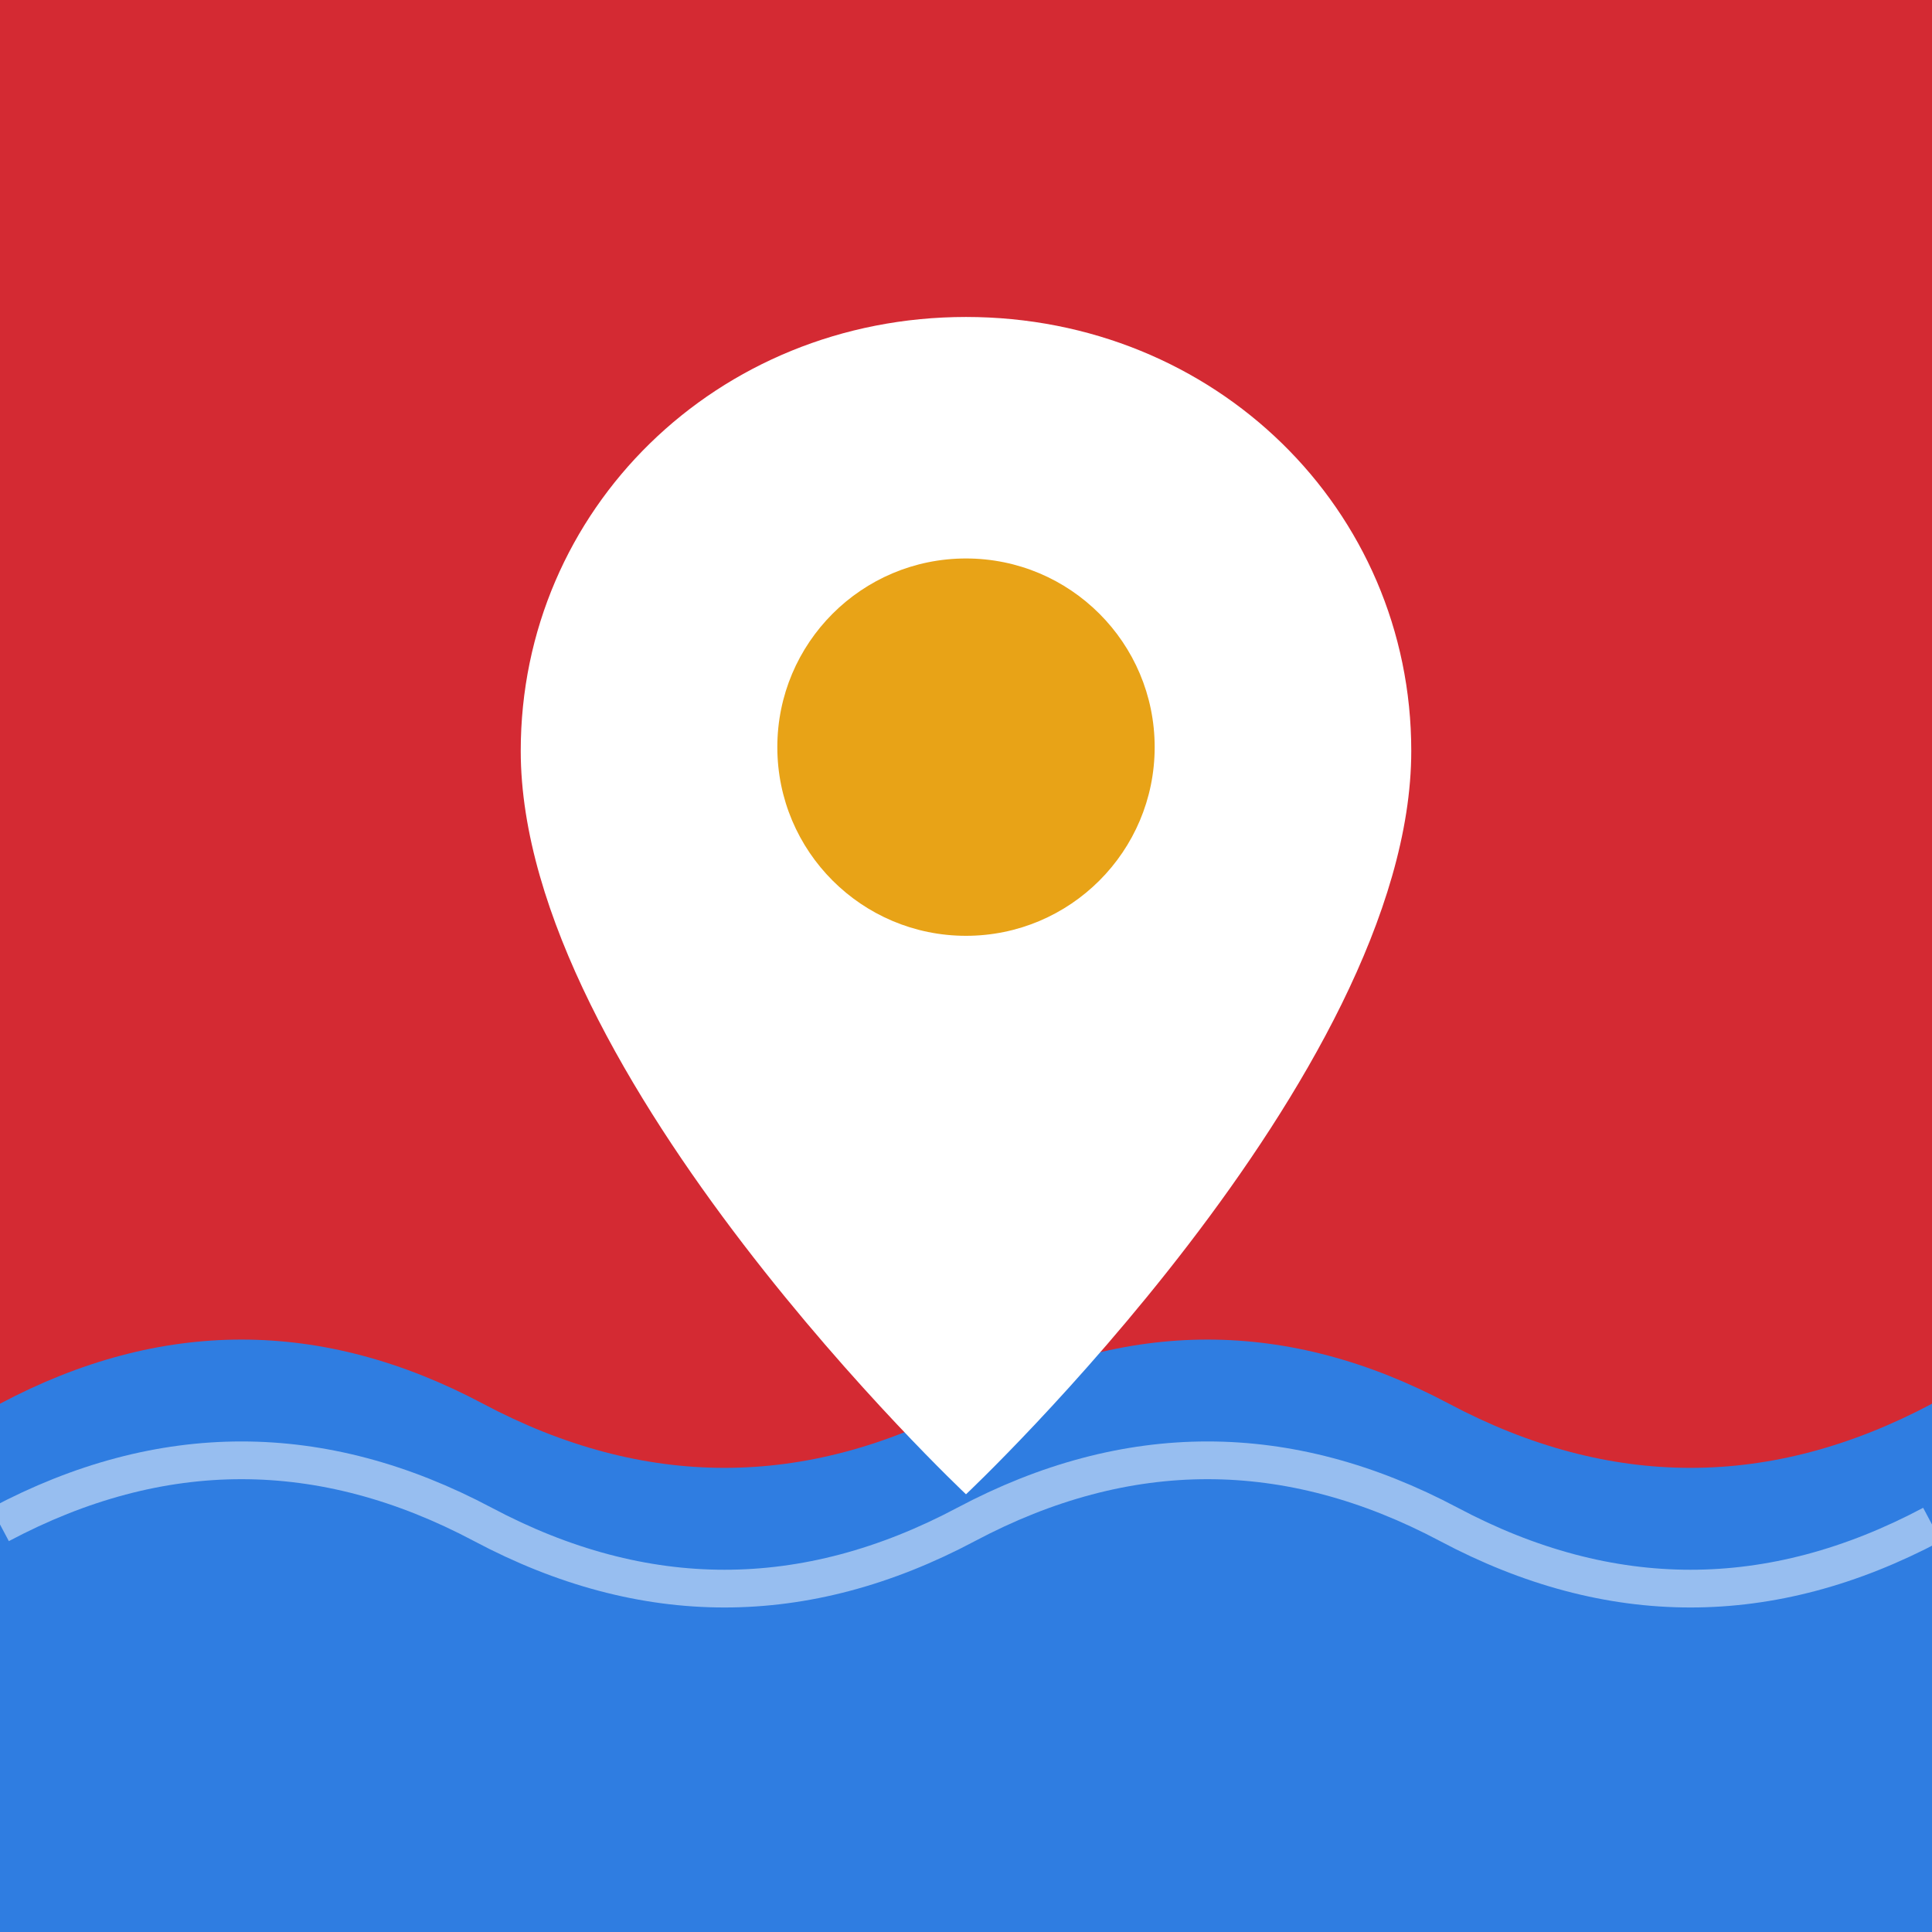
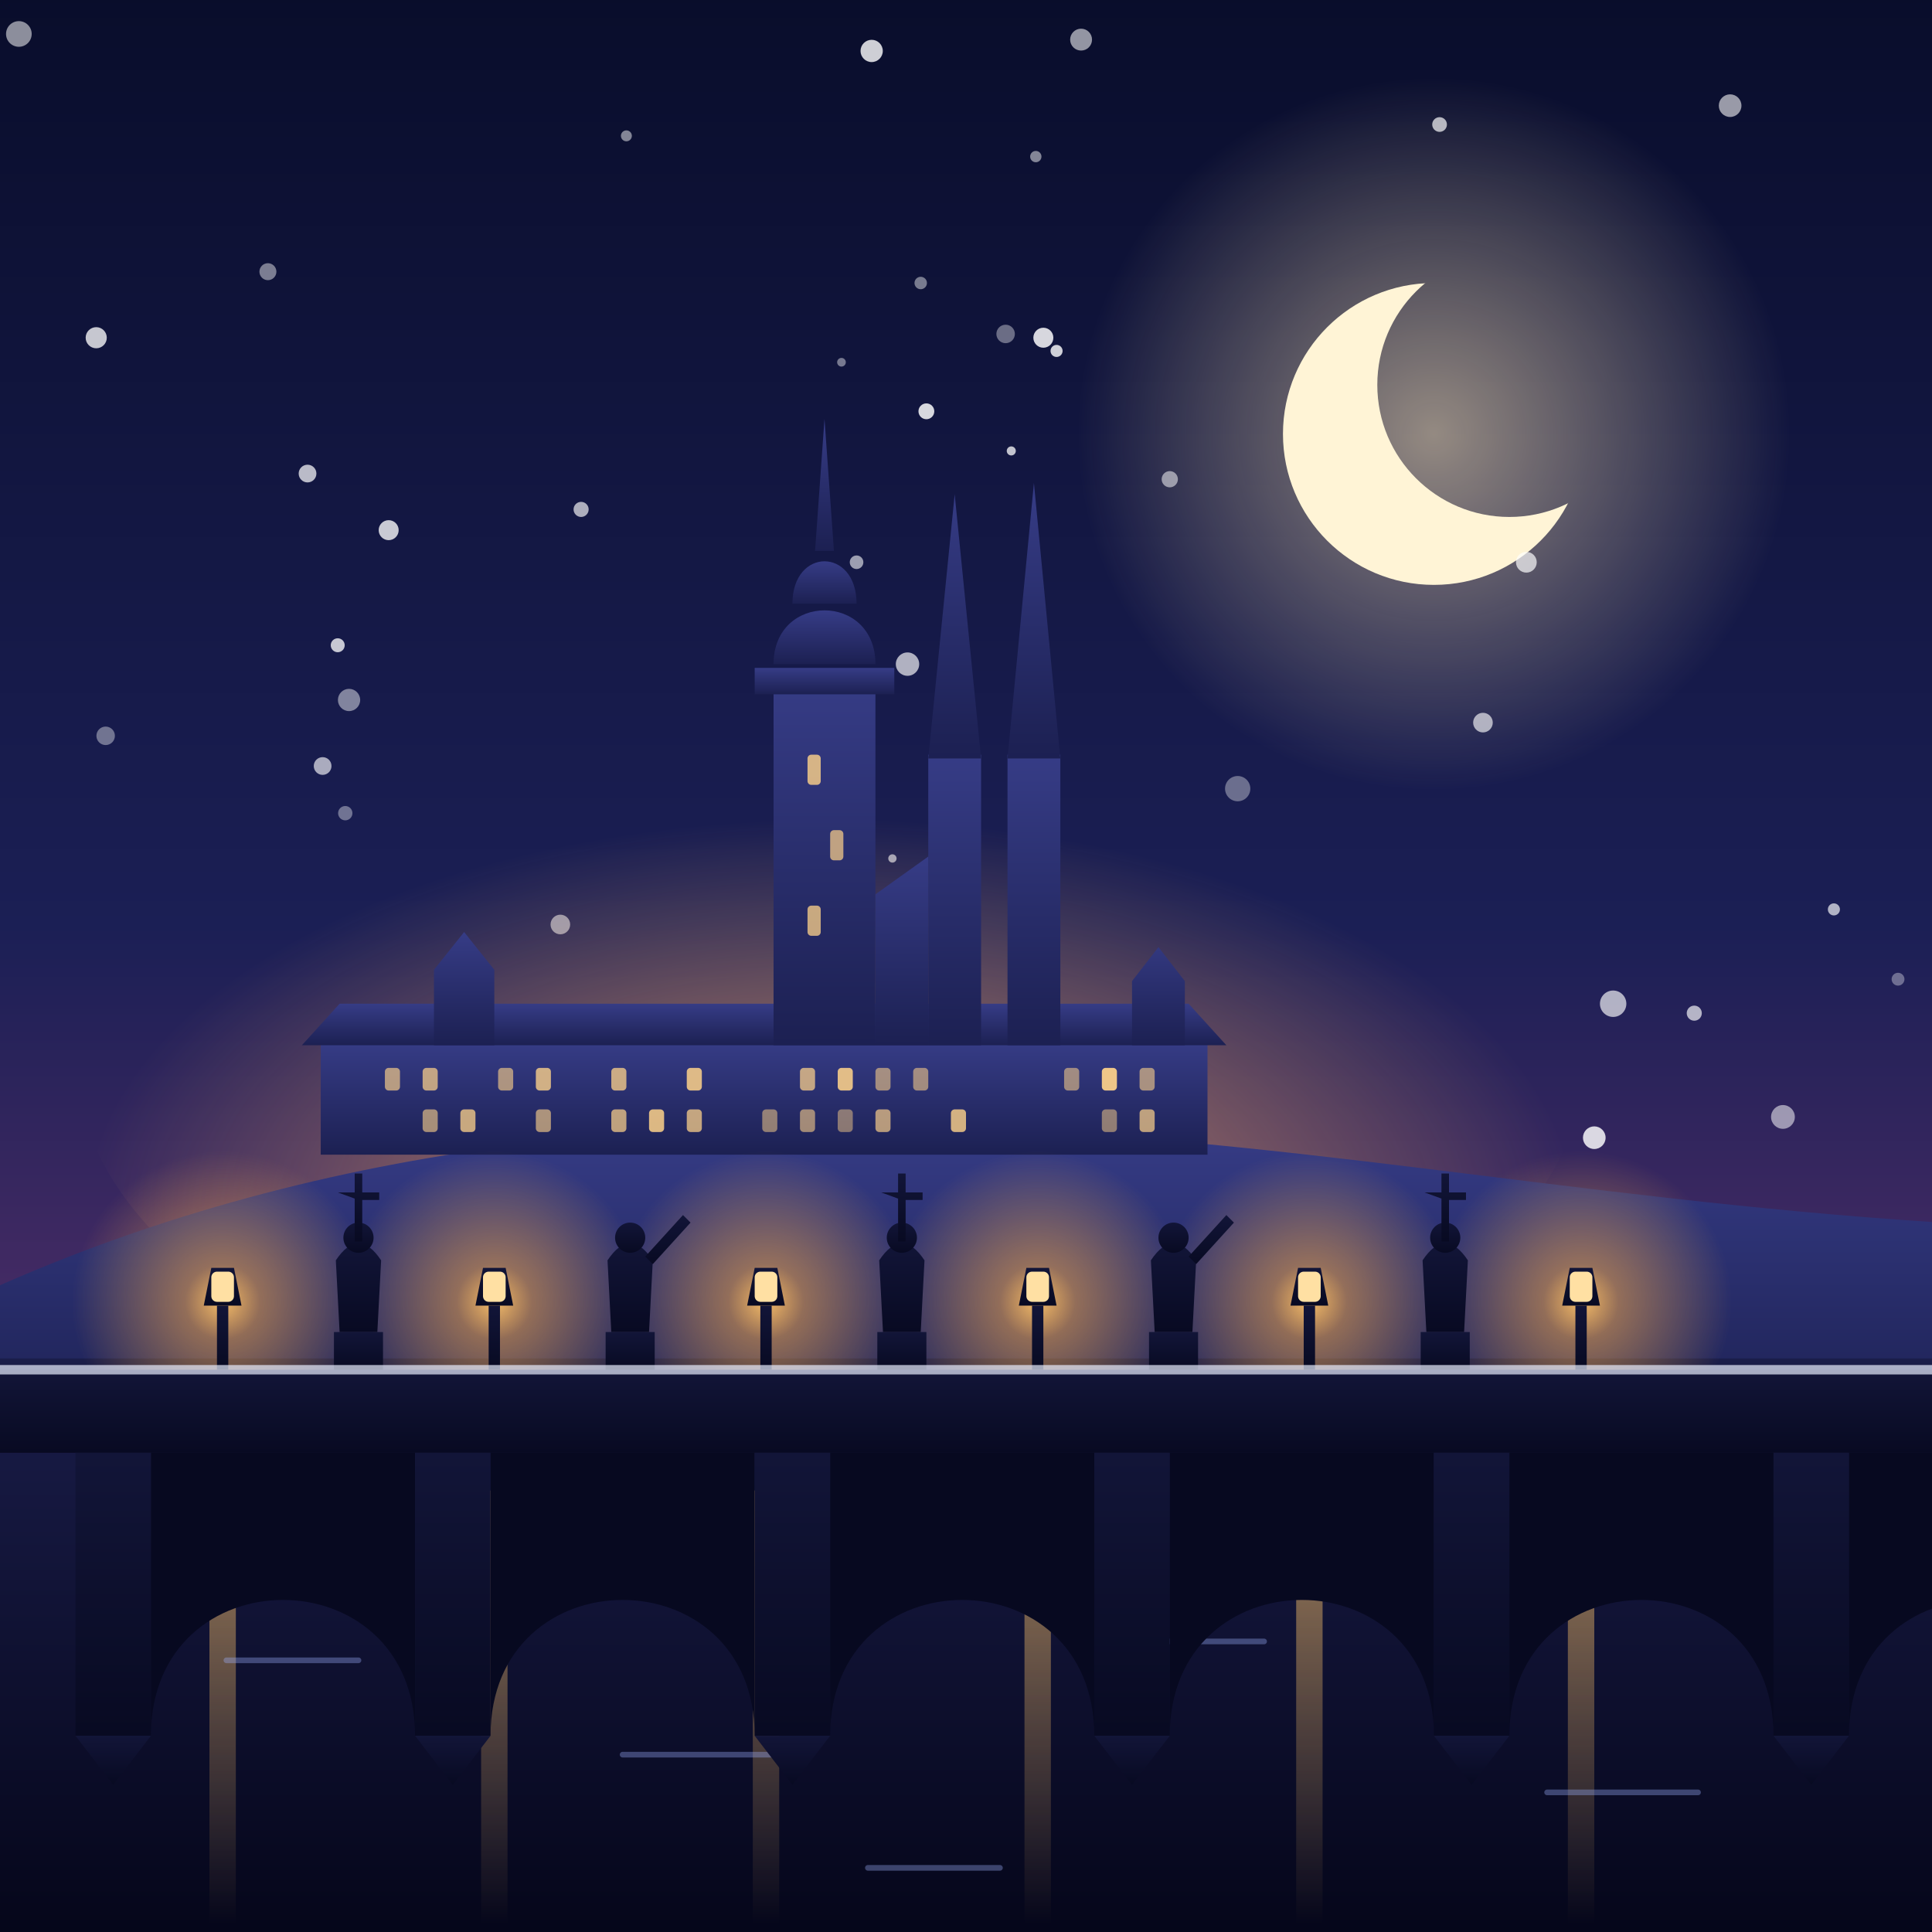
- <svg xmlns="http://www.w3.org/2000/svg" viewBox="0 0 512 512" width="512" height="512">
-   <rect width="512" height="512" fill="#d42a33" />
-   <path d="M0 372 q64 -34 128 0 t128 0 t128 0 t128 0 V512 H0Z" fill="#2f7de1" />
-   <path d="M0 404 q64 -34 128 0 t128 0 t128 0 t128 0" fill="none" stroke="#fff" stroke-opacity=".5" stroke-width="10" />
-   <path d="M256 84c-66 0-118 51-118 115 0 86 118 197 118 197s118-111 118-197c0-64-52-115-118-115z" fill="#fff" />
-   <circle cx="256" cy="198" r="50" fill="#e8a317" />
+ <svg xmlns="http://www.w3.org/2000/svg" viewBox="0 0 1024 1024" width="1024" height="1024">
+   <defs>
+     <linearGradient id="sky" x1="0" y1="0" x2="0" y2="1">
+       <stop offset="0" stop-color="#090d2b" />
+       <stop offset=".48" stop-color="#1b1f55" />
+       <stop offset=".7" stop-color="#4a2c66" />
+       <stop offset=".78" stop-color="#7a3a5e" />
+     </linearGradient>
+     <linearGradient id="river" x1="0" y1="0" x2="0" y2="1">
+       <stop offset="0" stop-color="#1a1d4a" />
+       <stop offset="1" stop-color="#05061a" />
+     </linearGradient>
+     <radialGradient id="moonG">
+       <stop offset="0" stop-color="#ffe9b8" stop-opacity=".55" />
+       <stop offset="1" stop-color="#ffe9b8" stop-opacity="0" />
+     </radialGradient>
+     <radialGradient id="lampG">
+       <stop offset="0" stop-color="#ffc56b" stop-opacity=".95" />
+       <stop offset=".25" stop-color="#ffb04a" stop-opacity=".5" />
+       <stop offset="1" stop-color="#ffb04a" stop-opacity="0" />
+     </radialGradient>
+     <linearGradient id="refl" x1="0" y1="0" x2="0" y2="1">
+       <stop offset="0" stop-color="#ffc56b" stop-opacity=".8" />
+       <stop offset="1" stop-color="#ffc56b" stop-opacity="0" />
+     </linearGradient>
+     <radialGradient id="castleGlow" cx=".5" cy=".7">
+       <stop offset="0" stop-color="#ffb46b" stop-opacity=".75" />
+       <stop offset="1" stop-color="#ffb46b" stop-opacity="0" />
+     </radialGradient>
+     <linearGradient id="hill" x1="0" y1="0" x2="0" y2="1">
+       <stop offset="0" stop-color="#363c86" />
+       <stop offset="1" stop-color="#1c2052" />
+     </linearGradient>
+     <linearGradient id="bridge" x1="0" y1="0" x2="0" y2="1">
+       <stop offset="0" stop-color="#121538" />
+       <stop offset="1" stop-color="#080a22" />
+     </linearGradient>
+     <mask id="cres">
+       <rect width="1024" height="1024" fill="#fff" />
+       <circle cx="800" cy="204" r="70" fill="#000" />
+     </mask>
+   </defs>
+   <rect width="1024" height="1024" fill="url(#sky)" />
+   <rect y="720" width="1024" height="304" fill="#070820" />
+   <g transform="translate(512 512) scale(1) translate(-512 -512)">
+     <circle cx="760" cy="230" r="190" fill="url(#moonG)" />
+     <circle cx="760" cy="230" r="80" fill="#fff4d6" mask="url(#cres)" />
+     <circle cx="10" cy="18" r="6.8" fill="#fff" opacity="0.53" />
+     <circle cx="620" cy="254" r="4.3" fill="#fff" opacity="0.52" />
+     <circle cx="917" cy="56" r="6.0" fill="#fff" opacity="0.58" />
+     <circle cx="809" cy="298" r="5.5" fill="#fff" opacity="0.68" />
+     <circle cx="437" cy="625" r="5.4" fill="#fff" opacity="0.80" />
+     <circle cx="481" cy="352" r="6.2" fill="#fff" opacity="0.66" />
+     <circle cx="332" cy="72" r="2.9" fill="#fff" opacity="0.49" />
+     <circle cx="573" cy="21" r="5.8" fill="#fff" opacity="0.56" />
+     <circle cx="258" cy="694" r="6.3" fill="#fff" opacity="0.74" />
+     <circle cx="963" cy="691" r="4.4" fill="#fff" opacity="0.58" />
+     <circle cx="456" cy="404" r="5.1" fill="#fff" opacity="0.38" />
+     <circle cx="206" cy="281" r="5.3" fill="#fff" opacity="0.77" />
+     <circle cx="443" cy="552" r="6.7" fill="#fff" opacity="0.79" />
+     <circle cx="553" cy="179" r="5.3" fill="#fff" opacity="0.83" />
+     <circle cx="179" cy="342" r="3.7" fill="#fff" opacity="0.76" />
+     <circle cx="491" cy="218" r="4.2" fill="#fff" opacity="0.83" />
+     <circle cx="855" cy="532" r="7.0" fill="#fff" opacity="0.65" />
+     <circle cx="898" cy="537" r="4.0" fill="#fff" opacity="0.66" />
+     <circle cx="51" cy="179" r="5.6" fill="#fff" opacity="0.76" />
+     <circle cx="163" cy="251" r="4.7" fill="#fff" opacity="0.71" />
+     <circle cx="763" cy="66" r="3.9" fill="#fff" opacity="0.68" />
+     <circle cx="714" cy="674" r="2.2" fill="#fff" opacity="0.43" />
+     <circle cx="311" cy="571" r="5.3" fill="#fff" opacity="0.66" />
+     <circle cx="56" cy="390" r="4.9" fill="#fff" opacity="0.39" />
+     <circle cx="536" cy="239" r="2.4" fill="#fff" opacity="0.74" />
+     <circle cx="446" cy="192" r="2.3" fill="#fff" opacity="0.43" />
+     <circle cx="543" cy="404" r="2.5" fill="#fff" opacity="0.59" />
+     <circle cx="786" cy="383" r="5.2" fill="#fff" opacity="0.63" />
+     <circle cx="656" cy="418" r="6.7" fill="#fff" opacity="0.36" />
+     <circle cx="308" cy="270" r="4.0" fill="#fff" opacity="0.65" />
+     <circle cx="945" cy="592" r="6.3" fill="#fff" opacity="0.53" />
+     <circle cx="549" cy="83" r="3.0" fill="#fff" opacity="0.49" />
+     <circle cx="462" cy="27" r="5.9" fill="#fff" opacity="0.80" />
+     <circle cx="185" cy="371" r="5.9" fill="#fff" opacity="0.46" />
+     <circle cx="171" cy="406" r="4.7" fill="#fff" opacity="0.63" />
+     <circle cx="297" cy="490" r="5.2" fill="#fff" opacity="0.54" />
+     <circle cx="560" cy="186" r="3.2" fill="#fff" opacity="0.80" />
+     <circle cx="1006" cy="519" r="3.4" fill="#fff" opacity="0.35" />
+     <circle cx="972" cy="482" r="3.2" fill="#fff" opacity="0.66" />
+     <circle cx="845" cy="603" r="6.0" fill="#fff" opacity="0.82" />
+     <circle cx="488" cy="150" r="3.3" fill="#fff" opacity="0.44" />
+     <circle cx="473" cy="455" r="2.2" fill="#fff" opacity="0.60" />
+     <circle cx="533" cy="177" r="4.9" fill="#fff" opacity="0.38" />
+     <circle cx="454" cy="298" r="3.6" fill="#fff" opacity="0.58" />
+     <circle cx="183" cy="431" r="3.8" fill="#fff" opacity="0.38" />
+     <circle cx="142" cy="144" r="4.5" fill="#fff" opacity="0.45" />
+     <ellipse cx="440" cy="560" rx="400" ry="210" fill="url(#castleGlow)" />
+     <g fill="url(#hill)">
+       <path d="M-40 700C140 610 330 590 520 598S860 640 1064 650V760H-40z" />
+       <path d="M170 612v-60h470v60z" />
+       <path d="M160 554l20-22h450l20 22z" />
+       <path d="M410 554V360h54v194z" />
+       <path d="M400 368h74v-14h-74z" />
+       <path d="M410 352c0-38 54-38 54 0z" />
+       <path d="M420 320c0-30 34-30 34 0z" />
+       <path d="M432 292l5-70 5 70z" />
+       <path d="M492 554V400h28v154zM534 554V400h28v154z" />
+       <path d="M492 402l14-140 14 140zM534 402l14-146 14 146z" />
+       <path d="M464 554v-80l28-20v100z" />
+       <path d="M230 554v-40l16-20 16 20v40zM600 554v-34l14-18 14 18v34z" />
+     </g>
+     <g fill="#ffd38a">
+       <rect x="204" y="566" width="8" height="12" rx="2" opacity="0.66" />
+       <rect x="224" y="566" width="8" height="12" rx="2" opacity="0.71" />
+       <rect x="264" y="566" width="8" height="12" rx="2" opacity="0.61" />
+       <rect x="284" y="566" width="8" height="12" rx="2" opacity="0.78" />
+       <rect x="324" y="566" width="8" height="12" rx="2" opacity="0.75" />
+       <rect x="364" y="566" width="8" height="12" rx="2" opacity="0.84" />
+       <rect x="424" y="566" width="8" height="12" rx="2" opacity="0.72" />
+       <rect x="444" y="566" width="8" height="12" rx="2" opacity="0.86" />
+       <rect x="464" y="566" width="8" height="12" rx="2" opacity="0.57" />
+       <rect x="484" y="566" width="8" height="12" rx="2" opacity="0.56" />
+       <rect x="564" y="566" width="8" height="12" rx="2" opacity="0.55" />
+       <rect x="584" y="566" width="8" height="12" rx="2" opacity="0.92" />
+       <rect x="604" y="566" width="8" height="12" rx="2" opacity="0.59" />
+       <rect x="224" y="588" width="8" height="12" rx="2" opacity="0.60" />
+       <rect x="244" y="588" width="8" height="12" rx="2" opacity="0.75" />
+       <rect x="284" y="588" width="8" height="12" rx="2" opacity="0.62" />
+       <rect x="324" y="588" width="8" height="12" rx="2" opacity="0.71" />
+       <rect x="344" y="588" width="8" height="12" rx="2" opacity="0.84" />
+       <rect x="364" y="588" width="8" height="12" rx="2" opacity="0.73" />
+       <rect x="404" y="588" width="8" height="12" rx="2" opacity="0.51" />
+       <rect x="424" y="588" width="8" height="12" rx="2" opacity="0.58" />
+       <rect x="444" y="588" width="8" height="12" rx="2" opacity="0.47" />
+       <rect x="464" y="588" width="8" height="12" rx="2" opacity="0.67" />
+       <rect x="504" y="588" width="8" height="12" rx="2" opacity="0.80" />
+       <rect x="584" y="588" width="8" height="12" rx="2" opacity="0.50" />
+       <rect x="604" y="588" width="8" height="12" rx="2" opacity="0.70" />
+       <rect x="428" y="400" width="7" height="16" rx="2" opacity=".8" />
+       <rect x="440" y="440" width="7" height="16" rx="2" opacity=".7" />
+       <rect x="428" y="480" width="7" height="16" rx="2" opacity=".75" />
+     </g>
+     <rect y="720" width="1024" height="304" fill="url(#river)" />
+     <rect x="111" y="790" width="14" height="230" fill="url(#refl)" opacity=".75" />
+     <rect x="255" y="790" width="14" height="230" fill="url(#refl)" opacity=".75" />
+     <rect x="399" y="790" width="14" height="230" fill="url(#refl)" opacity=".75" />
+     <rect x="543" y="790" width="14" height="230" fill="url(#refl)" opacity=".75" />
+     <rect x="687" y="790" width="14" height="230" fill="url(#refl)" opacity=".75" />
+     <rect x="831" y="790" width="14" height="230" fill="url(#refl)" opacity=".75" />
+     <g opacity=".35" stroke="#9fb3ff" stroke-width="3" stroke-linecap="round">
+       <path d="M120 880h70" />
+       <path d="M330 930h90" />
+       <path d="M610 870h60" />
+       <path d="M820 950h80" />
+       <path d="M460 990h70" />
+     </g>
+     <circle cx="118" cy="690" r="80" fill="url(#lampG)" />
+     <circle cx="262" cy="690" r="80" fill="url(#lampG)" />
+     <circle cx="406" cy="690" r="80" fill="url(#lampG)" />
+     <circle cx="550" cy="690" r="80" fill="url(#lampG)" />
+     <circle cx="694" cy="690" r="80" fill="url(#lampG)" />
+     <circle cx="838" cy="690" r="80" fill="url(#lampG)" />
+     <g fill="url(#bridge)">
+       <path d="M-20 726H1044V770H-20z" />
+       <path d="M40 770h40v150h-40z" />
+       <path d="M40 920l20 26 20-26z" />
+       <path d="M80 770h140v150c0-96-140-96-140 0z" fill="#070920" />
+       <path d="M220 770h40v150h-40z" />
+       <path d="M220 920l20 26 20-26z" />
+       <path d="M260 770h140v150c0-96-140-96-140 0z" fill="#070920" />
+       <path d="M400 770h40v150h-40z" />
+       <path d="M400 920l20 26 20-26z" />
+       <path d="M440 770h140v150c0-96-140-96-140 0z" fill="#070920" />
+       <path d="M580 770h40v150h-40z" />
+       <path d="M580 920l20 26 20-26z" />
+       <path d="M620 770h140v150c0-96-140-96-140 0z" fill="#070920" />
+       <path d="M760 770h40v150h-40z" />
+       <path d="M760 920l20 26 20-26z" />
+       <path d="M800 770h140v150c0-96-140-96-140 0z" fill="#070920" />
+       <path d="M940 770h40v150h-40z" />
+       <path d="M940 920l20 26 20-26z" />
+       <path d="M980 770h140v150c0-96-140-96-140 0z" fill="#070920" />
+       <path d="M115 726v-34h6v34z" />
+       <path d="M108 692h20l-4-20h-12z" />
+       <path d="M259 726v-34h6v34z" />
+       <path d="M252 692h20l-4-20h-12z" />
+       <path d="M403 726v-34h6v34z" />
+       <path d="M396 692h20l-4-20h-12z" />
+       <path d="M547 726v-34h6v34z" />
+       <path d="M540 692h20l-4-20h-12z" />
+       <path d="M691 726v-34h6v34z" />
+       <path d="M684 692h20l-4-20h-12z" />
+       <path d="M835 726v-34h6v34z" />
+       <path d="M828 692h20l-4-20h-12z" />
+       <g transform="translate(190 726)">
+         <rect x="-13" y="-20" width="26" height="20" />
+         <path d="M-10 -20L-12 -58Q0 -76 12 -58L10 -20z" />
+         <circle cx="0" cy="-70" r="8" />
+         <path d="M-2 -104h4v36h-4zM-11 -94h22v4h-11z" />
+       </g>
+       <g transform="translate(334 726)">
+         <rect x="-13" y="-20" width="26" height="20" />
+         <path d="M-10 -20L-12 -58Q0 -76 12 -58L10 -20z" />
+         <circle cx="0" cy="-70" r="8" />
+         <path d="M8 -60l20 -22 4 4-20 22z" />
+       </g>
+       <g transform="translate(478 726)">
+         <rect x="-13" y="-20" width="26" height="20" />
+         <path d="M-10 -20L-12 -58Q0 -76 12 -58L10 -20z" />
+         <circle cx="0" cy="-70" r="8" />
+         <path d="M-2 -104h4v36h-4zM-11 -94h22v4h-11z" />
+       </g>
+       <g transform="translate(622 726)">
+         <rect x="-13" y="-20" width="26" height="20" />
+         <path d="M-10 -20L-12 -58Q0 -76 12 -58L10 -20z" />
+         <circle cx="0" cy="-70" r="8" />
+         <path d="M8 -60l20 -22 4 4-20 22z" />
+       </g>
+       <g transform="translate(766 726)">
+         <rect x="-13" y="-20" width="26" height="20" />
+         <path d="M-10 -20L-12 -58Q0 -76 12 -58L10 -20z" />
+         <circle cx="0" cy="-70" r="8" />
+         <path d="M-2 -104h4v36h-4zM-11 -94h22v4h-11z" />
+       </g>
+     </g>
+     <rect x="112" y="674" width="12" height="16" rx="3" fill="#ffe0a3" />
+     <rect x="256" y="674" width="12" height="16" rx="3" fill="#ffe0a3" />
+     <rect x="400" y="674" width="12" height="16" rx="3" fill="#ffe0a3" />
+     <rect x="544" y="674" width="12" height="16" rx="3" fill="#ffe0a3" />
+     <rect x="688" y="674" width="12" height="16" rx="3" fill="#ffe0a3" />
+     <rect x="832" y="674" width="12" height="16" rx="3" fill="#ffe0a3" />
+     <path d="M-20 726H1044" stroke="#e9eeff" stroke-opacity=".7" stroke-width="5" stroke-linecap="round" />
+   </g>
</svg>
